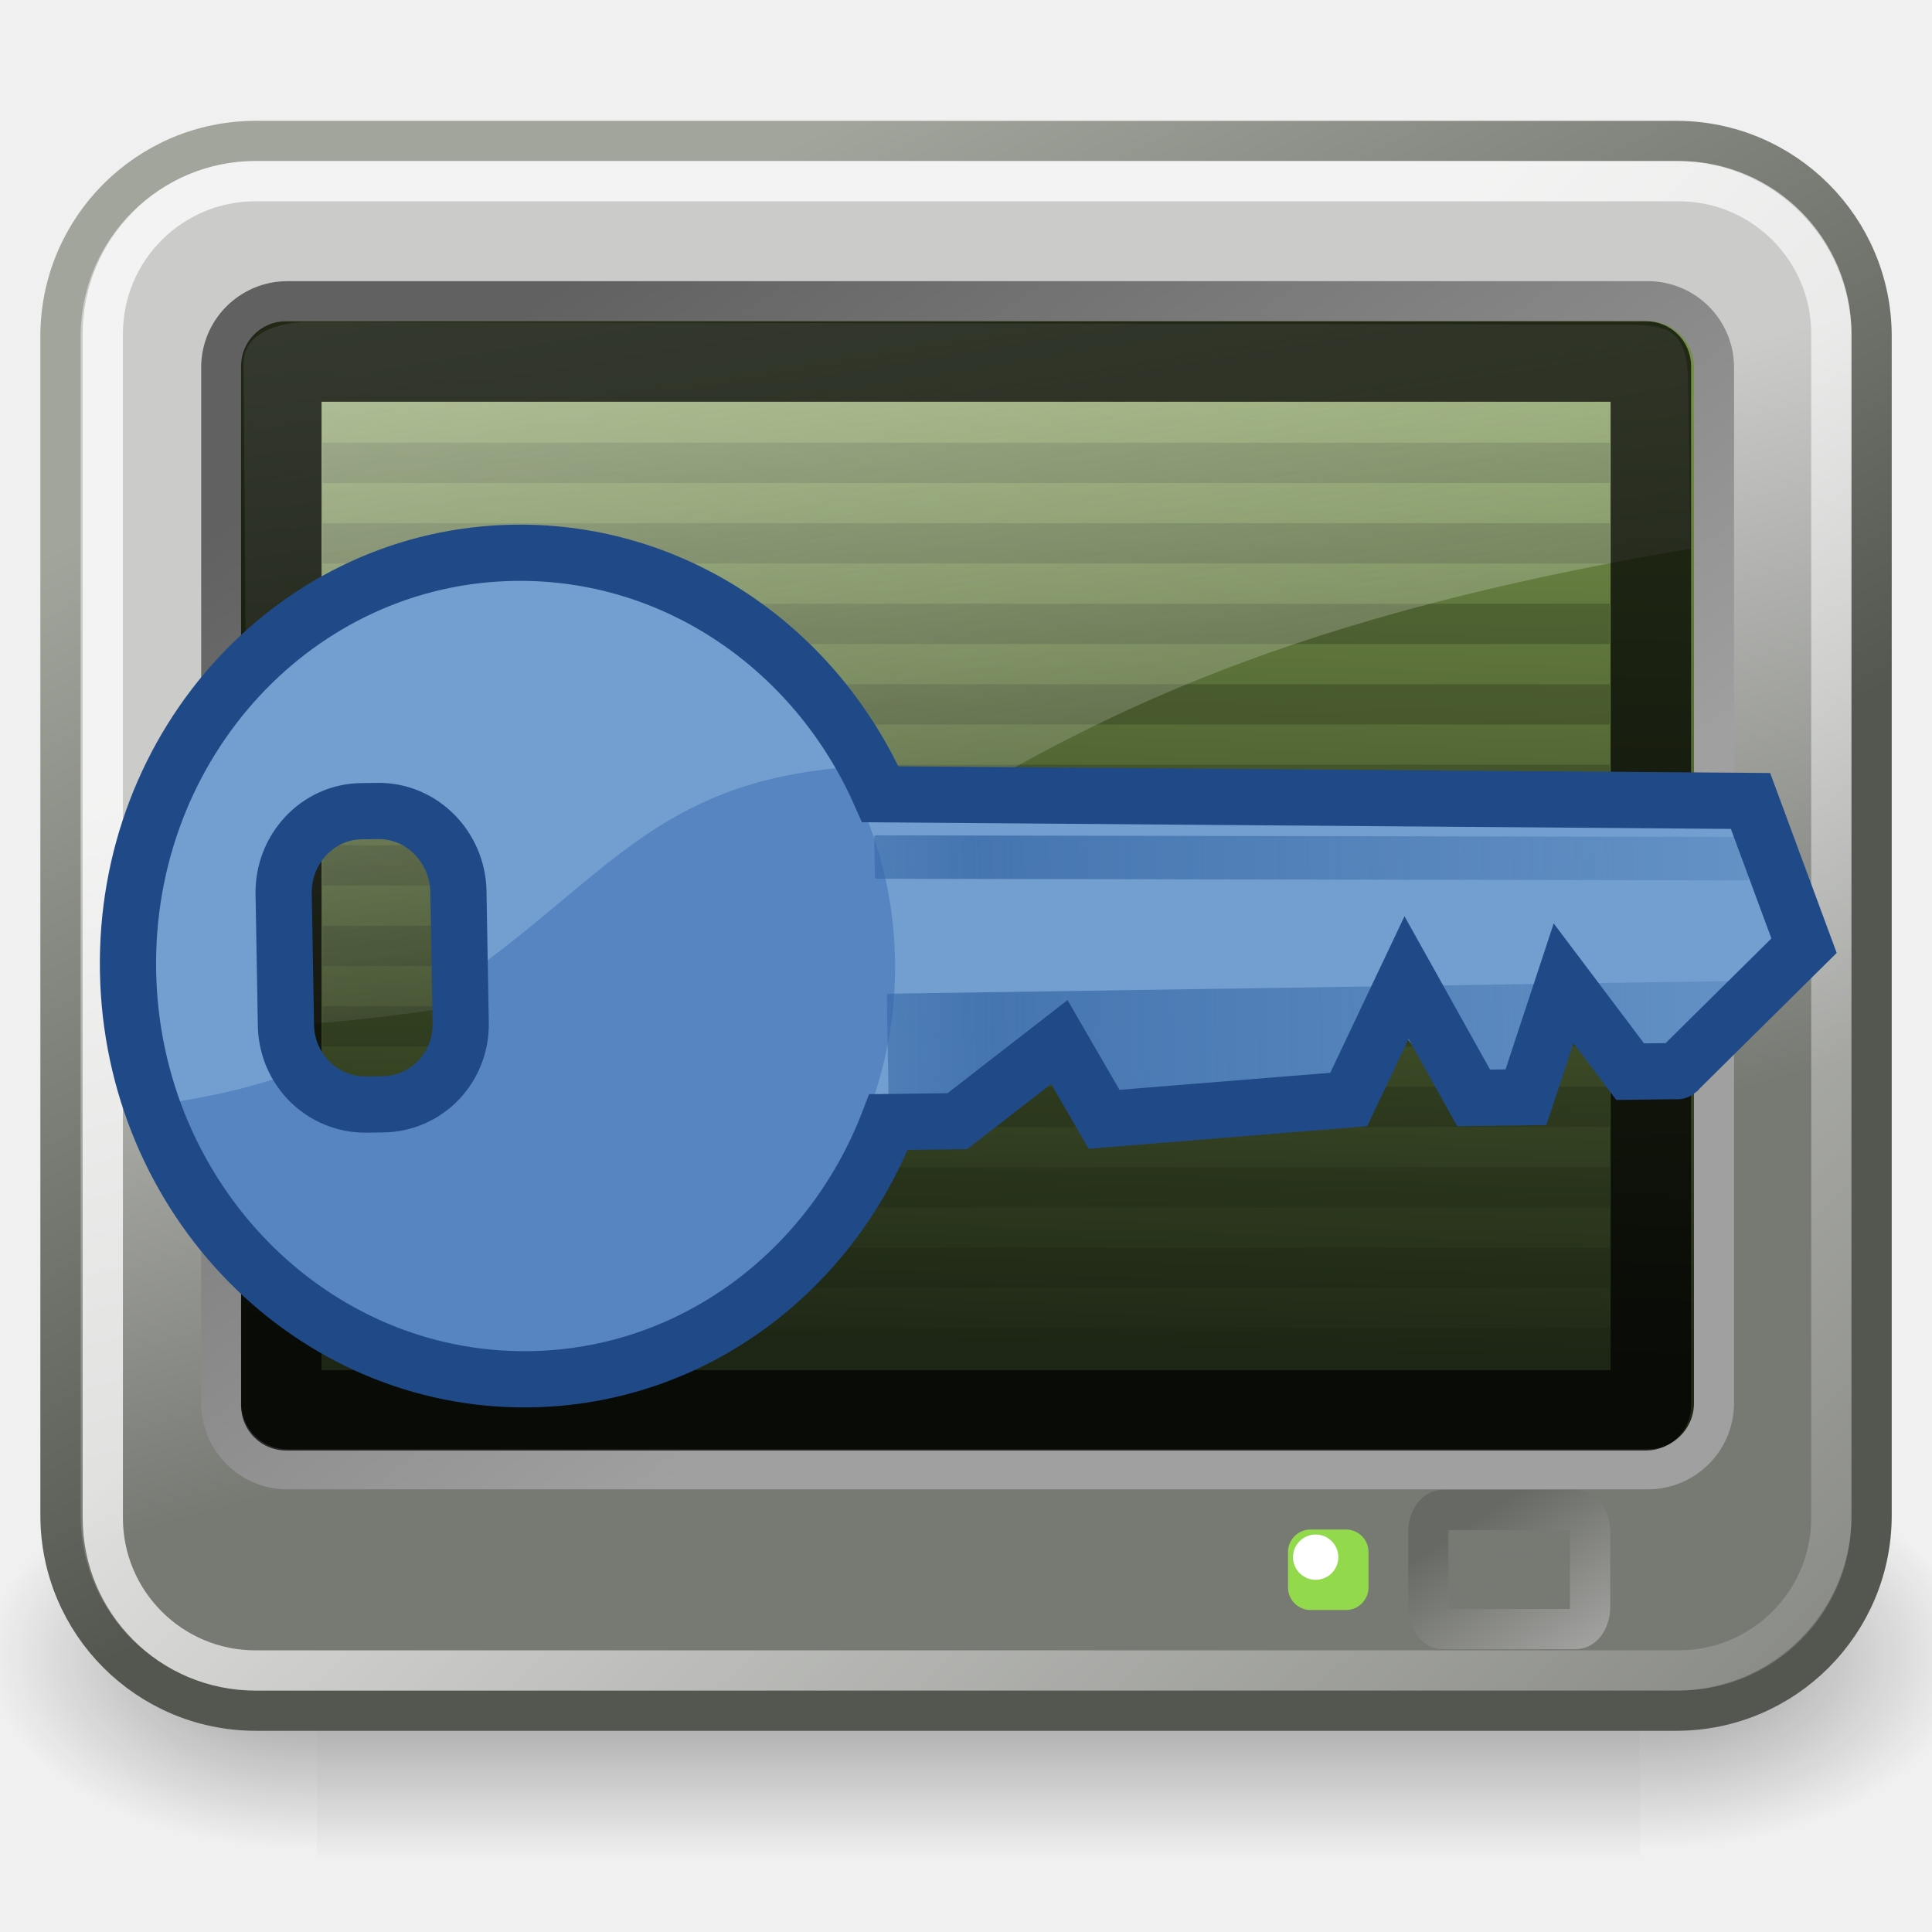
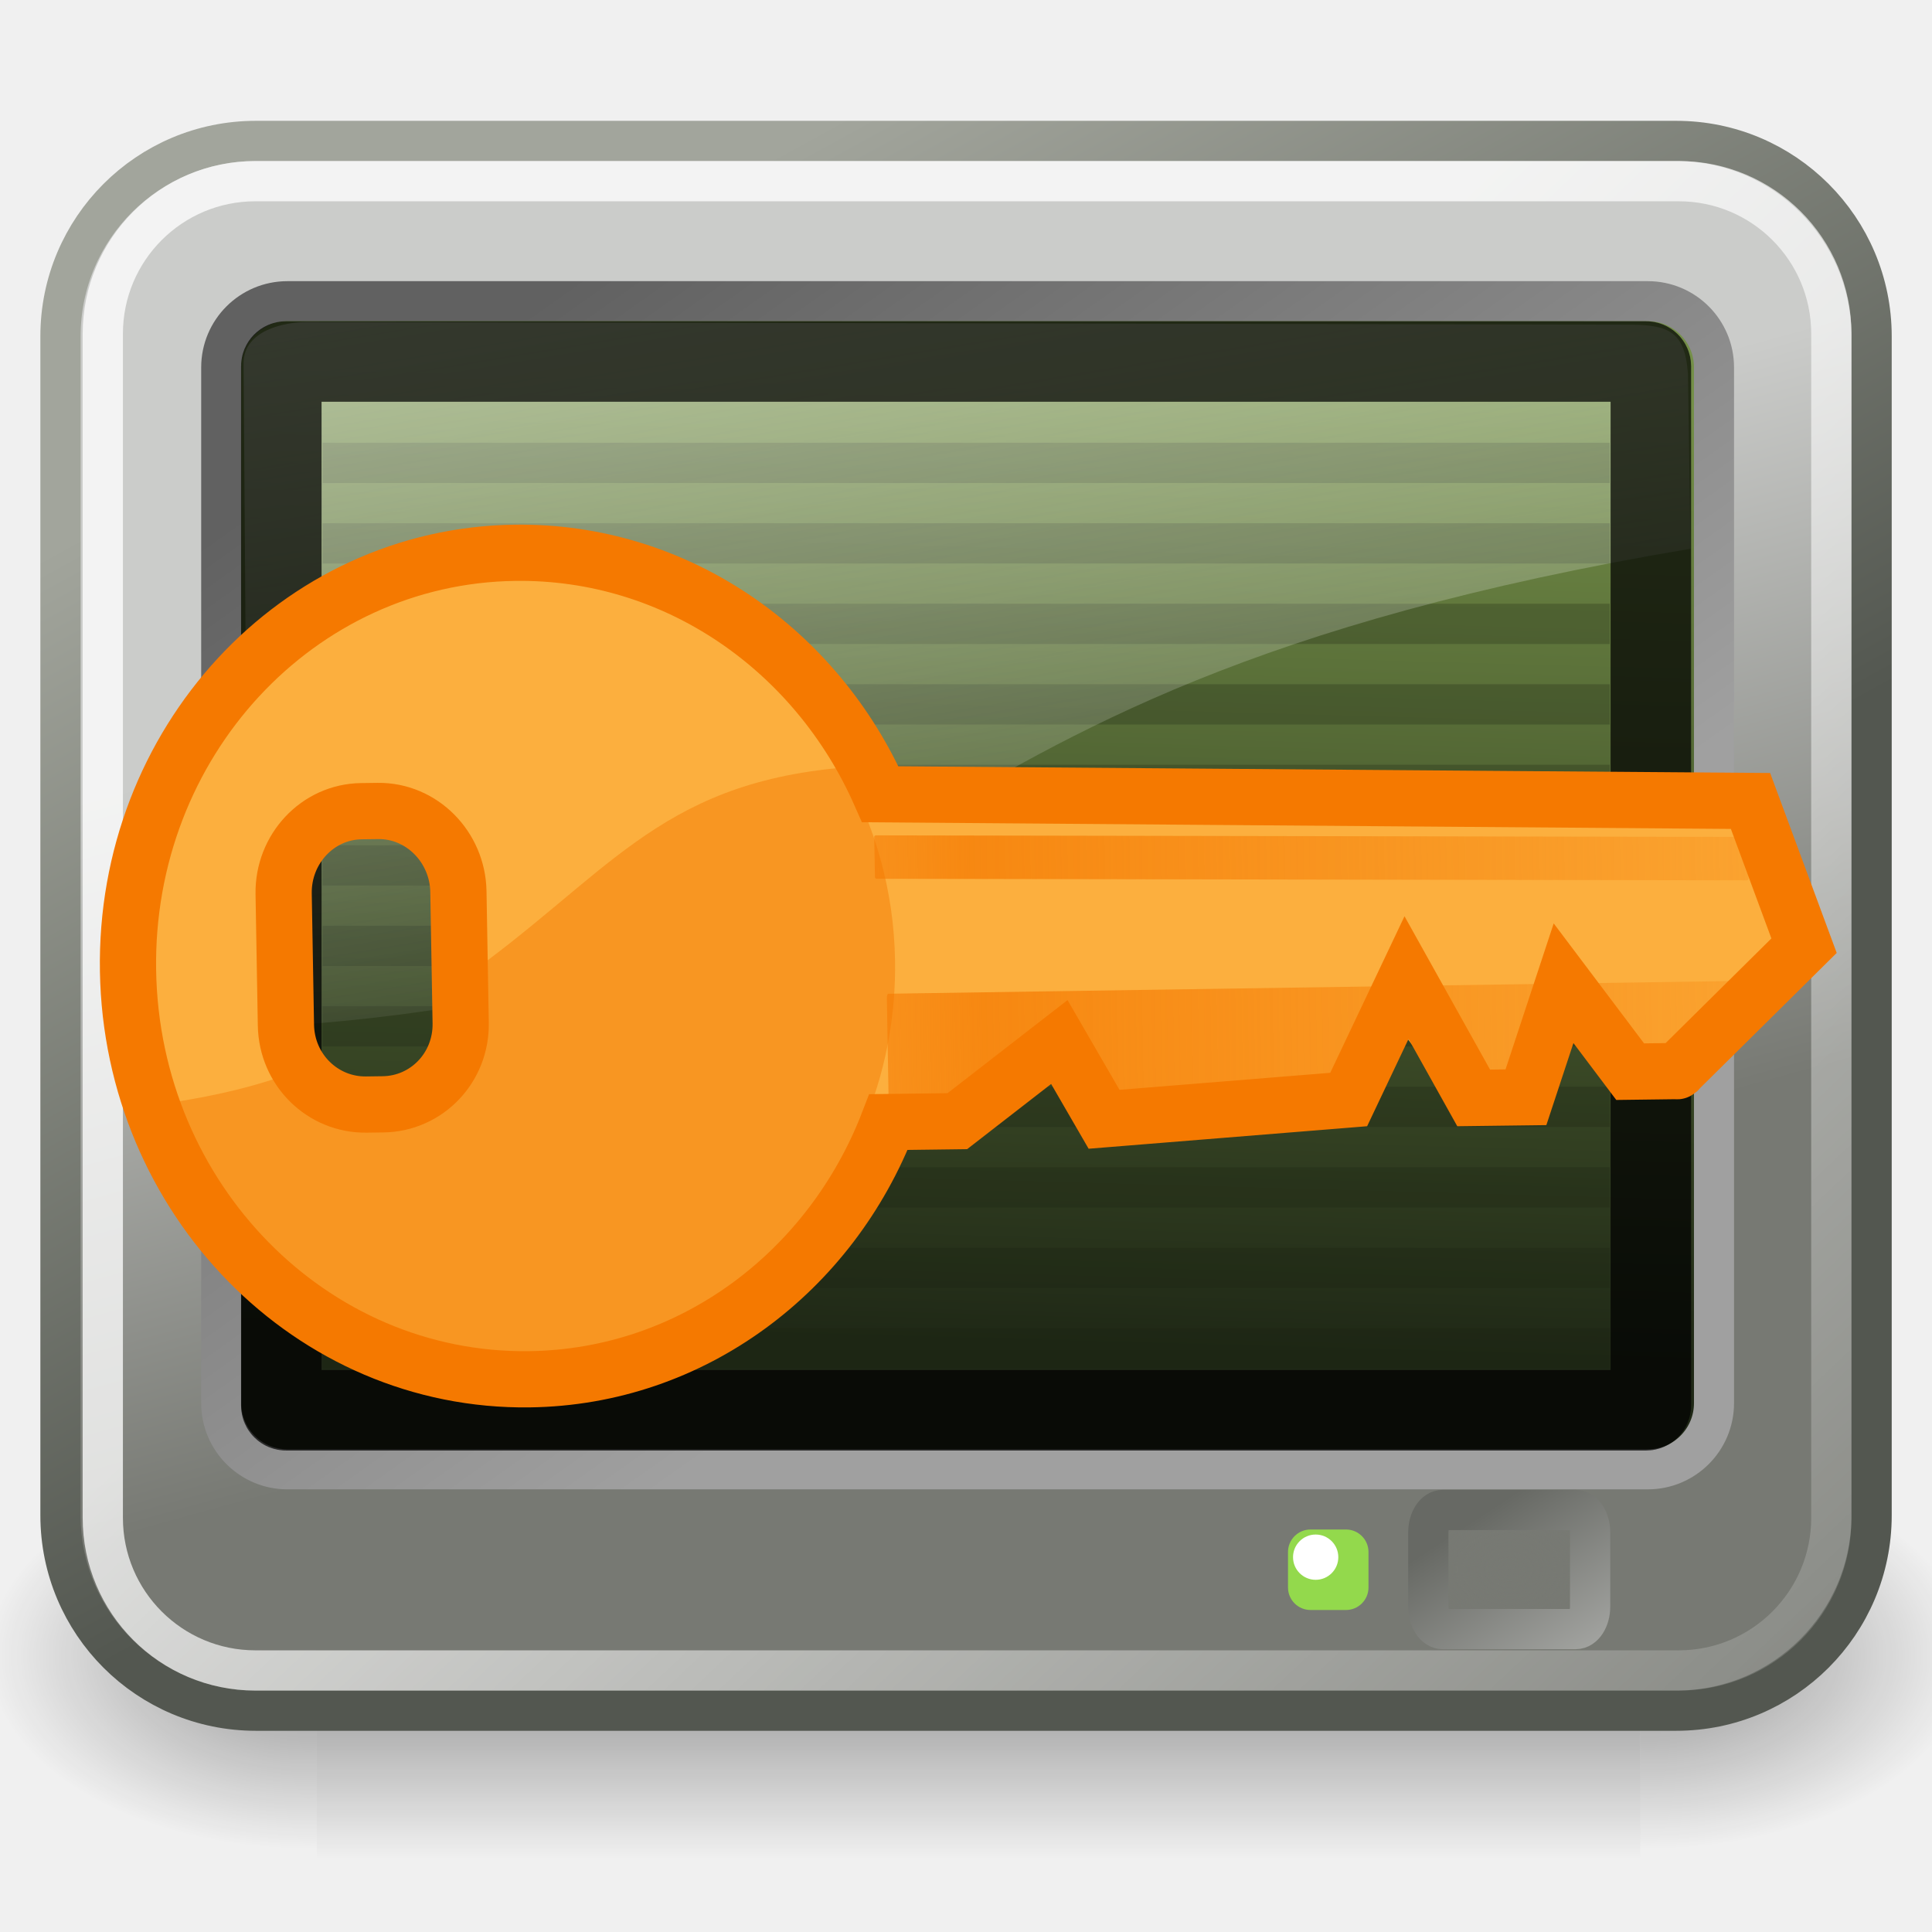
<svg xmlns="http://www.w3.org/2000/svg" xmlns:xlink="http://www.w3.org/1999/xlink" width="48px" height="48px" id="svg1306" version="1.1">
  <defs id="defs1308">
    <radialGradient xlink:href="#linearGradient5060" id="radialGradient5031" gradientUnits="userSpaceOnUse" gradientTransform="matrix(-2.774389,0,0,1.969706,112.7623,-872.8854)" cx="605.714" cy="486.648" fx="605.714" fy="486.648" r="117.143" />
    <linearGradient id="linearGradient5060">
      <stop style="stop-color:black;stop-opacity:1;" offset="0" id="stop5062" />
      <stop style="stop-color:black;stop-opacity:0;" offset="1" id="stop5064" />
    </linearGradient>
    <radialGradient xlink:href="#linearGradient5060" id="radialGradient5029" gradientUnits="userSpaceOnUse" gradientTransform="matrix(2.774389,0,0,1.969706,-1891.633,-872.8854)" cx="605.714" cy="486.648" fx="605.714" fy="486.648" r="117.143" />
    <linearGradient id="linearGradient5048">
      <stop style="stop-color:black;stop-opacity:0;" offset="0" id="stop5050" />
      <stop id="stop5056" offset="0.5" style="stop-color:black;stop-opacity:1;" />
      <stop style="stop-color:black;stop-opacity:0;" offset="1" id="stop5052" />
    </linearGradient>
    <linearGradient xlink:href="#linearGradient5048" id="linearGradient5027" gradientUnits="userSpaceOnUse" gradientTransform="matrix(2.774389,0,0,1.969706,-1892.179,-872.8854)" x1="302.857" y1="366.648" x2="302.857" y2="609.505" />
    <linearGradient id="linearGradient6447">
      <stop style="stop-color:#777973;stop-opacity:1;" offset="0" id="stop6449" />
      <stop style="stop-color:#777973;stop-opacity:0;" offset="1" id="stop6451" />
    </linearGradient>
    <linearGradient id="linearGradient4254">
      <stop style="stop-color:#616161;stop-opacity:1;" offset="0" id="stop4256" />
      <stop style="stop-color:#a0a0a0;stop-opacity:1;" offset="1" id="stop4258" />
    </linearGradient>
    <linearGradient id="linearGradient5176">
      <stop id="stop5178" offset="0" style="stop-color:#a2a59c;stop-opacity:1;" />
      <stop id="stop5180" offset="1" style="stop-color:#535750;stop-opacity:1;" />
    </linearGradient>
    <linearGradient id="linearGradient2667">
      <stop id="stop2669" offset="0" style="stop-color:#ffffff;stop-opacity:1;" />
      <stop id="stop2671" offset="1" style="stop-color:#fcfcff;stop-opacity:0;" />
    </linearGradient>
    <linearGradient gradientUnits="userSpaceOnUse" y2="26.729" x2="17.199" y1="1.654" x1="11.492" gradientTransform="matrix(1.236157,0,0,0.896051,-1.08182,2.830699)" id="linearGradient2673" xlink:href="#linearGradient2667" />
    <linearGradient id="linearGradient2238">
      <stop style="stop-color:#ffffff;stop-opacity:1;" offset="0" id="stop2240" />
      <stop style="stop-color:#ffffff;stop-opacity:0;" offset="1" id="stop2242" />
    </linearGradient>
    <linearGradient id="linearGradient2224">
      <stop style="stop-color:#32342f;stop-opacity:0.546;" offset="0" id="stop2226" />
      <stop style="stop-color:#32342f;stop-opacity:0;" offset="1" id="stop2228" />
    </linearGradient>
    <linearGradient id="linearGradient2214">
      <stop style="stop-color:#a9aaa7;stop-opacity:1;" offset="0" id="stop2216" />
      <stop style="stop-color:#676964;stop-opacity:1;" offset="1" id="stop2218" />
    </linearGradient>
    <linearGradient id="linearGradient2206">
      <stop style="stop-color:#777973;stop-opacity:1;" offset="0" id="stop2208" />
      <stop style="stop-color:#cbccca;stop-opacity:1;" offset="1" id="stop2210" />
    </linearGradient>
    <linearGradient id="linearGradient2198">
      <stop style="stop-color:#748f48;stop-opacity:1;" offset="0" id="stop2200" />
      <stop style="stop-color:#1f2816;stop-opacity:1;" offset="1" id="stop2202" />
    </linearGradient>
    <linearGradient xlink:href="#linearGradient2198" id="linearGradient2204" x1="23.119" y1="9.583" x2="22.441" y2="34.226" gradientUnits="userSpaceOnUse" gradientTransform="matrix(0.950085,0,0,0.965659,1.243978,0.255342)" />
    <linearGradient xlink:href="#linearGradient2206" id="linearGradient2212" x1="29.87" y1="32.286" x2="24.842" y2="14.158" gradientUnits="userSpaceOnUse" gradientTransform="matrix(0.957412,0,0,0.952331,1.022766,0.133307)" />
    <linearGradient xlink:href="#linearGradient5176" id="linearGradient2220" x1="8.653" y1="9.587" x2="21.305" y2="32.498" gradientUnits="userSpaceOnUse" gradientTransform="matrix(0.957412,0,0,0.952331,1.022766,0.133307)" />
    <radialGradient xlink:href="#linearGradient2224" id="radialGradient2230" cx="24.042" cy="42.242" fx="24.042" fy="42.242" r="17.577" gradientTransform="matrix(1,0,0,0.304598,-1.841788e-16,29.37527)" gradientUnits="userSpaceOnUse" />
    <linearGradient xlink:href="#linearGradient2238" id="linearGradient2244" x1="20.339" y1="19.637" x2="48.845" y2="49.731" gradientUnits="userSpaceOnUse" gradientTransform="matrix(0.953506,0,0,0.947873,1.141528,1.205591)" />
    <linearGradient xlink:href="#linearGradient4254" id="linearGradient4260" x1="11.048" y1="9.146" x2="26.178" y2="30.343" gradientUnits="userSpaceOnUse" gradientTransform="matrix(0.997583,0,0,0.989941,0.104141,7.028871e-2)" />
    <linearGradient xlink:href="#linearGradient2214" id="linearGradient5719" x1="40.253" y1="42.319" x2="36.452" y2="38" gradientUnits="userSpaceOnUse" gradientTransform="matrix(1,0,0,0.744756,0,9.569132)" />
    <radialGradient xlink:href="#linearGradient6447" id="radialGradient6453" cx="37.496" cy="39.51" fx="37.496" fy="39.51" r="2.51" gradientTransform="matrix(1,0,0,0.73779,0,9.844321)" gradientUnits="userSpaceOnUse" />
-     <linearGradient xlink:href="#linearGradient6684" id="linearGradient6690" gradientTransform="scale(0.843938,1.184922)" x1="37.503" y1="35.458" x2="36.499" y2="27.404" gradientUnits="userSpaceOnUse" />
-     <radialGradient xlink:href="#aigrd2" id="radialGradient6678" gradientUnits="userSpaceOnUse" gradientTransform="matrix(1.135551,0,0,1.135551,-4.540325,-2.077433)" cx="26.887" cy="20.479" fx="26.887" fy="20.479" r="14.694" />
-     <radialGradient xlink:href="#linearGradient6665" id="radialGradient6675" gradientUnits="userSpaceOnUse" gradientTransform="matrix(1.024478,0,0,0.976107,1.646447,-0.353552)" cx="24.452" cy="19.819" fx="24.452" fy="19.819" r="33.156" />
-     <radialGradient xlink:href="#linearGradient6665" id="radialGradient6663" gradientTransform="matrix(1.024478,0,0,0.976107,0.939339,-0.530329)" cx="24.452" cy="19.819" fx="24.452" fy="19.819" r="33.156" gradientUnits="userSpaceOnUse" />
-     <linearGradient xlink:href="#linearGradient6625" id="linearGradient6631" gradientTransform="matrix(0.843938,0,0,1.184922,-1.28033,1.68934)" x1="38.506" y1="22.886" x2="38.251" y2="35.018" gradientUnits="userSpaceOnUse" />
-     <linearGradient xlink:href="#linearGradient6617" id="linearGradient6623" gradientTransform="matrix(1.02867,0,0,0.972129,-1.28033,1.18934)" x1="18.57" y1="9.444" x2="29.957" y2="22.783" gradientUnits="userSpaceOnUse" />
-     <linearGradient xlink:href="#linearGradient6604" id="linearGradient6610" gradientTransform="matrix(0.975728,0,0,0.931033,-0.132002,1.978392)" x1="15.339" y1="5.924" x2="43.141" y2="49.895" gradientUnits="userSpaceOnUse" />
-     <radialGradient xlink:href="#aigrd1" id="radialGradient5284" gradientUnits="userSpaceOnUse" cx="28.789" cy="20.971" fx="28.789" fy="20.971" r="13.281" gradientTransform="matrix(1.310386,0,0,1.310386,-8.642682,-4.375977)" />
    <radialGradient xlink:href="#aigrd2" id="radialGradient5281" gradientUnits="userSpaceOnUse" cx="19.292" cy="13.544" fx="19.292" fy="13.544" r="14.694" gradientTransform="matrix(1.135551,0,0,1.135551,-4.540325,-2.077433)" />
    <linearGradient xlink:href="#aigrd3" id="linearGradient5274" gradientUnits="userSpaceOnUse" x1="18.229" y1="11.599" x2="23.412" y2="16.723" gradientTransform="matrix(1.135551,0,0,1.135551,-3.259995,-3.266773)" />
    <linearGradient id="aigrd3" gradientUnits="userSpaceOnUse" x1="18.229" y1="11.599" x2="23.412" y2="16.723">
      <stop offset="0" style="stop-color:#FFFFFF" id="stop5137" />
      <stop offset="1" style="stop-color:#901505" id="stop5139" />
    </linearGradient>
    <radialGradient id="aigrd2" cx="19.292" cy="13.544" r="14.694" fx="19.292" fy="13.544" gradientUnits="userSpaceOnUse">
      <stop offset="0" style="stop-color:#E41E08" id="stop5122" />
      <stop offset="1" style="stop-color:#901505" id="stop5124" />
    </radialGradient>
    <radialGradient id="aigrd1" cx="28.789" cy="20.971" r="13.281" fx="28.789" fy="20.971" gradientUnits="userSpaceOnUse">
      <stop offset="0" style="stop-color:#E41E08" id="stop5115" />
      <stop offset="1" style="stop-color:#901505" id="stop5117" />
    </radialGradient>
    <linearGradient xlink:href="#aigrd3" id="linearGradient5203" gradientUnits="userSpaceOnUse" x1="18.229" y1="11.599" x2="23.412" y2="16.723" />
    <radialGradient xlink:href="#aigrd2" id="radialGradient5201" gradientUnits="userSpaceOnUse" cx="19.292" cy="13.544" fx="19.292" fy="13.544" r="14.694" />
    <radialGradient xlink:href="#aigrd1" id="radialGradient5199" gradientUnits="userSpaceOnUse" cx="28.789" cy="20.971" fx="28.789" fy="20.971" r="13.281" />
    <linearGradient id="linearGradient6604">
      <stop style="stop-color:#ffa196;stop-opacity:1;" offset="0" id="stop6606" />
      <stop style="stop-color:#ff1f06;stop-opacity:0;" offset="1" id="stop6608" />
    </linearGradient>
    <linearGradient id="linearGradient6617">
      <stop style="stop-color:#ffffff;stop-opacity:0.247;" offset="0" id="stop6619" />
      <stop style="stop-color:#ffffff;stop-opacity:0;" offset="1" id="stop6621" />
    </linearGradient>
    <linearGradient id="linearGradient6625">
      <stop style="stop-color:#1d2349;stop-opacity:1;" offset="0" id="stop6627" />
      <stop id="stop6637" offset="0.353" style="stop-color:#4c5279;stop-opacity:1;" />
      <stop id="stop6633" offset="0.466" style="stop-color:#b3bdff;stop-opacity:1;" />
      <stop style="stop-color:#727cbe;stop-opacity:1;" offset="0.65" id="stop6635" />
      <stop style="stop-color:#323c7e;stop-opacity:1;" offset="1" id="stop6629" />
    </linearGradient>
    <linearGradient id="linearGradient6665">
      <stop id="stop6667" offset="0" style="stop-color:#000000;stop-opacity:1;" />
      <stop id="stop6669" offset="1" style="stop-color:#000000;stop-opacity:0;" />
    </linearGradient>
    <linearGradient id="linearGradient6684">
      <stop style="stop-color:#d5dbff;stop-opacity:1;" offset="0" id="stop6686" />
      <stop style="stop-color:#6579ff;stop-opacity:0;" offset="1" id="stop6688" />
    </linearGradient>
    <clipPath id="clipPath16203" clipPathUnits="userSpaceOnUse">
      <rect transform="matrix(0.9919971,-0.1262605,0.1262605,0.9919971,0,0)" y="63.225" x="-29.513" height="17.6" width="51.024" id="rect16205" style="fill:#cc0000;fill-opacity:1;stroke:#dcdcdc;stroke-width:0;stroke-linecap:butt;stroke-linejoin:miter;stroke-miterlimit:10;stroke-opacity:1;stroke-dasharray:none;stroke-dashoffset:0" />
    </clipPath>
    <linearGradient y2="25.743" x2="17.501" y1="13.602" x1="18.293" gradientUnits="userSpaceOnUse" id="linearGradient16200" xlink:href="#linearGradient2366" />
    <linearGradient y2="18.92" x2="30.556" y1="18.92" x1="4.446" gradientUnits="userSpaceOnUse" id="linearGradient16198" xlink:href="#linearGradient2846" />
    <linearGradient y2="25.743" x2="17.501" y1="13.602" x1="18.293" gradientUnits="userSpaceOnUse" id="linearGradient16165" xlink:href="#linearGradient2366" />
    <linearGradient y2="18.92" x2="30.556" y1="18.92" x1="4.446" gradientUnits="userSpaceOnUse" id="linearGradient16163" xlink:href="#linearGradient2846" />
    <linearGradient y2="25.743" x2="17.501" y1="13.602" x1="18.293" gradientUnits="userSpaceOnUse" id="linearGradient16156" xlink:href="#linearGradient2366" />
    <linearGradient gradientUnits="userSpaceOnUse" y2="18.92" x2="30.556" y1="18.92" x1="4.446" id="linearGradient16154" xlink:href="#linearGradient2846" />
-     <radialGradient r="16.529" fy="37.968" fx="24.13" cy="37.968" cx="24.13" gradientTransform="matrix(1,0,0,0.237968,0,28.93278)" gradientUnits="userSpaceOnUse" id="radialGradient16140" xlink:href="#linearGradient4477" />
    <linearGradient gradientTransform="translate(9.638406,57.45262)" y2="30.558" x2="31.336" y1="26.58" x1="27.366" gradientUnits="userSpaceOnUse" id="linearGradient16137" xlink:href="#linearGradient2846" />
    <linearGradient y2="31.062" x2="33.219" y1="34" x1="30.656" gradientTransform="matrix(1.334593,0,0,1.291292,2.664564,49.99197)" gradientUnits="userSpaceOnUse" id="linearGradient16133" xlink:href="#linearGradient4440" />
    <radialGradient r="6.656" fy="13.078" fx="15.414" cy="13.078" cx="15.414" gradientTransform="matrix(2.592963,0,0,2.252104,-15.42134,38.51163)" gradientUnits="userSpaceOnUse" id="radialGradient16126" xlink:href="#linearGradient4467" />
    <radialGradient r="6.656" fy="13.078" fx="15.414" cy="13.078" cx="15.414" gradientTransform="matrix(2.592963,0,0,2.252104,-25.05975,-18.941)" gradientUnits="userSpaceOnUse" id="radialGradient16123" xlink:href="#linearGradient4467" />
    <radialGradient r="8.309" fy="21.818" fx="18.241" cy="21.818" cx="18.241" gradientUnits="userSpaceOnUse" id="radialGradient16121" xlink:href="#linearGradient4454" />
    <radialGradient r="16.529" fy="37.968" fx="24.13" cy="37.968" cx="24.13" gradientTransform="matrix(1,0,0,0.237968,0,28.93278)" gradientUnits="userSpaceOnUse" id="radialGradient16119" xlink:href="#linearGradient4487" />
    <linearGradient y2="25.743" x2="17.501" y1="13.602" x1="18.293" gradientUnits="userSpaceOnUse" id="linearGradient16117" xlink:href="#linearGradient2366" />
    <linearGradient y2="31.062" x2="33.219" y1="34" x1="30.656" gradientTransform="matrix(1.334593,0,0,1.291292,-6.973842,-7.460658)" gradientUnits="userSpaceOnUse" id="linearGradient16115" xlink:href="#linearGradient4440" />
    <linearGradient y2="30.558" x2="31.336" y1="26.58" x1="27.366" gradientUnits="userSpaceOnUse" id="linearGradient16113" xlink:href="#linearGradient2846" />
    <radialGradient r="16.529" fy="37.968" fx="24.13" cy="37.968" cx="24.13" gradientTransform="matrix(1,0,0,0.237968,0,28.93278)" gradientUnits="userSpaceOnUse" id="radialGradient16111" xlink:href="#linearGradient4477" />
    <linearGradient id="linearGradient2846">
      <stop id="stop2848" offset="0" style="stop-color:#8a8a8a;stop-opacity:1;" />
      <stop id="stop2850" offset="1" style="stop-color:#484848;stop-opacity:1;" />
    </linearGradient>
    <linearGradient id="linearGradient2366">
      <stop id="stop2368" offset="0" style="stop-color:#ffffff;stop-opacity:1;" />
      <stop style="stop-color:#ffffff;stop-opacity:0.219;" offset="0.5" id="stop2374" />
      <stop id="stop2370" offset="1" style="stop-color:#ffffff;stop-opacity:1;" />
    </linearGradient>
    <linearGradient id="linearGradient4487">
      <stop style="stop-color:#ffffff;stop-opacity:1;" offset="0" id="stop4489" />
      <stop style="stop-color:#ffffff;stop-opacity:0;" offset="1" id="stop4491" />
    </linearGradient>
    <linearGradient id="linearGradient4477">
      <stop style="stop-color:#000000;stop-opacity:1;" offset="0" id="stop4479" />
      <stop style="stop-color:#000000;stop-opacity:0;" offset="1" id="stop4481" />
    </linearGradient>
    <linearGradient id="linearGradient4467">
      <stop style="stop-color:#ffffff;stop-opacity:1;" offset="0" id="stop4469" />
      <stop style="stop-color:#ffffff;stop-opacity:0.248;" offset="1" id="stop4471" />
    </linearGradient>
    <linearGradient id="linearGradient4454">
      <stop style="stop-color:#729fcf;stop-opacity:0.208;" offset="0" id="stop4456" />
      <stop style="stop-color:#729fcf;stop-opacity:0.676;" offset="1" id="stop4458" />
    </linearGradient>
    <linearGradient id="linearGradient4440">
      <stop style="stop-color:#7d7d7d;stop-opacity:1;" offset="0" id="stop4442" />
      <stop id="stop4448" offset="0.5" style="stop-color:#b1b1b1;stop-opacity:1;" />
      <stop style="stop-color:#686868;stop-opacity:1;" offset="1" id="stop4444" />
    </linearGradient>
    <linearGradient xlink:href="#linearGradient4440" id="linearGradient4446" x1="30.656" y1="34" x2="33.219" y2="31.062" gradientUnits="userSpaceOnUse" gradientTransform="matrix(1.334593,0,0,1.291292,-6.973842,-7.460658)" />
    <radialGradient xlink:href="#linearGradient4454" id="radialGradient4460" cx="18.241" cy="21.818" fx="18.241" fy="21.818" r="8.309" gradientUnits="userSpaceOnUse" />
    <radialGradient xlink:href="#linearGradient4467" id="radialGradient4473" cx="15.414" cy="13.078" fx="15.414" fy="13.078" r="6.656" gradientTransform="matrix(2.592963,0,0,2.252104,-25.05975,-18.941)" gradientUnits="userSpaceOnUse" />
    <radialGradient xlink:href="#linearGradient4487" id="radialGradient4493" cx="24.13" cy="37.968" fx="24.13" fy="37.968" r="16.529" gradientTransform="matrix(1,0,0,0.237968,0,28.93278)" gradientUnits="userSpaceOnUse" />
    <linearGradient gradientUnits="userSpaceOnUse" y2="25.743" x2="17.501" y1="13.602" x1="18.293" id="linearGradient2372" xlink:href="#linearGradient2366" />
    <radialGradient r="16.529" fy="37.968" fx="24.13" cy="37.968" cx="24.13" gradientTransform="matrix(1,0,0,0.237968,0,28.93278)" gradientUnits="userSpaceOnUse" id="radialGradient2842" xlink:href="#linearGradient4477" />
    <linearGradient gradientUnits="userSpaceOnUse" y2="30.558" x2="31.336" y1="26.58" x1="27.366" id="linearGradient2852" xlink:href="#linearGradient2846" />
    <linearGradient y2="504.344" x2="567" y1="504.344" x1="336.156" gradientTransform="matrix(0.04585646,0.049308,-0.05215187,0.04891569,-30.23821,6.828864)" gradientUnits="userSpaceOnUse" id="linearGradient8650" xlink:href="#linearGradient8598" />
    <linearGradient y2="459.005" x2="564.286" y1="459.005" x1="333.571" gradientTransform="matrix(0.04585646,0.049308,-0.05215187,0.04891569,-30.23821,6.828864)" gradientUnits="userSpaceOnUse" id="linearGradient8648" xlink:href="#linearGradient8598" />
    <linearGradient y2="504.344" x2="567" y1="504.344" x1="336.156" gradientTransform="matrix(0.04585646,0.049308,-0.05215187,0.04891569,-1.423616,-0.065427)" gradientUnits="userSpaceOnUse" id="linearGradient8646" xlink:href="#linearGradient8554" />
    <linearGradient y2="459.005" x2="564.286" y1="459.005" x1="333.571" gradientTransform="matrix(0.04585646,0.049308,-0.05215187,0.04891569,-1.423616,-0.065427)" gradientUnits="userSpaceOnUse" id="linearGradient8644" xlink:href="#linearGradient8554" />
    <linearGradient y2="504.344" x2="567" y1="504.344" x1="336.156" gradientTransform="matrix(0.04585646,0.049308,-0.05215187,0.04891569,-46.36321,17.57886)" gradientUnits="userSpaceOnUse" id="linearGradient8642" xlink:href="#linearGradient8624" />
    <linearGradient y2="459.005" x2="564.286" y1="459.005" x1="333.571" gradientTransform="matrix(0.04585646,0.049308,-0.05215187,0.04891569,-46.36321,17.57886)" gradientUnits="userSpaceOnUse" id="linearGradient8640" xlink:href="#linearGradient8624" />
    <linearGradient y2="504.344" x2="567" y1="504.344" x1="336.156" gradientTransform="matrix(0.04585646,0.049308,-0.05215187,0.04891569,81.39879,-22.43243)" gradientUnits="userSpaceOnUse" id="linearGradient7467" xlink:href="#linearGradient2119" />
    <linearGradient y2="459.005" x2="564.286" y1="459.005" x1="333.571" gradientTransform="matrix(0.04585646,0.049308,-0.05215187,0.04891569,81.39879,-22.43243)" gradientUnits="userSpaceOnUse" id="linearGradient7465" xlink:href="#linearGradient2119" />
    <linearGradient id="linearGradient2119">
      <stop id="stop2121" offset="0" style="stop-color:#d2b32a;stop-opacity:0.567;" />
      <stop style="stop-color:#ffeb3f;stop-opacity:0.722;" offset="0.11" id="stop2378" />
      <stop id="stop2123" offset="1" style="stop-color:#fff493;stop-opacity:0.231;" />
    </linearGradient>
    <linearGradient id="linearGradient259">
      <stop style="stop-color:#fafafa;stop-opacity:1;" offset="0" id="stop260" />
      <stop style="stop-color:#bbbbbb;stop-opacity:1;" offset="1" id="stop261" />
    </linearGradient>
    <linearGradient id="linearGradient269">
      <stop style="stop-color:#a3a3a3;stop-opacity:1;" offset="0" id="stop270" />
      <stop style="stop-color:#4c4c4c;stop-opacity:1;" offset="1" id="stop271" />
    </linearGradient>
    <radialGradient gradientUnits="userSpaceOnUse" fy="114.568" fx="20.892" r="5.256" cy="114.568" cx="20.892" id="aigrd2-0">
      <stop id="stop15566" style="stop-color:#F0F0F0" offset="0" />
      <stop id="stop15568" style="stop-color:#9a9a9a;stop-opacity:1;" offset="1" />
    </radialGradient>
    <radialGradient gradientUnits="userSpaceOnUse" fy="64.568" fx="20.892" r="5.257" cy="64.568" cx="20.892" id="aigrd3-5">
      <stop id="stop15573" style="stop-color:#F0F0F0" offset="0" />
      <stop id="stop15575" style="stop-color:#9a9a9a;stop-opacity:1;" offset="1" />
    </radialGradient>
    <linearGradient id="linearGradient15662">
      <stop style="stop-color:#ffffff;stop-opacity:1;" offset="0" id="stop15664" />
      <stop style="stop-color:#f8f8f8;stop-opacity:1;" offset="1" id="stop15666" />
    </linearGradient>
    <linearGradient id="linearGradient5048-7">
      <stop id="stop5050-7" offset="0" style="stop-color:black;stop-opacity:0;" />
      <stop style="stop-color:black;stop-opacity:1;" offset="0.5" id="stop5056-5" />
      <stop id="stop5052-1" offset="1" style="stop-color:black;stop-opacity:0;" />
    </linearGradient>
    <linearGradient id="linearGradient8554">
-       <stop style="stop-color:#3465a4;stop-opacity:0.569;" offset="0" id="stop8556" />
-       <stop id="stop8558" offset="0.11" style="stop-color:#3465a4;stop-opacity:0.722;" />
-       <stop style="stop-color:#3465a4;stop-opacity:0.231;" offset="1" id="stop8560" />
+       <stop style="stop-color:#f57900;stop-opacity:0.569;" offset="0" id="stop8556" />
+       <stop id="stop8558" offset="0.11" style="stop-color:#f57900;stop-opacity:0.722;" />
+       <stop style="stop-color:#f57900;stop-opacity:0.231;" offset="1" id="stop8560" />
    </linearGradient>
    <linearGradient id="linearGradient8598">
      <stop style="stop-color:#73d216;stop-opacity:0.569;" offset="0" id="stop8600" />
      <stop id="stop8602" offset="0.11" style="stop-color:#73d216;stop-opacity:0.722;" />
      <stop style="stop-color:#73d216;stop-opacity:0.231;" offset="1" id="stop8604" />
    </linearGradient>
    <linearGradient id="linearGradient8624">
      <stop style="stop-color:#cc0000;stop-opacity:0.569;" offset="0" id="stop8626" />
      <stop id="stop8628" offset="0.11" style="stop-color:#cc0000;stop-opacity:0.722;" />
      <stop style="stop-color:#cc0000;stop-opacity:0.231;" offset="1" id="stop8630" />
    </linearGradient>
  </defs>
  <g id="layer1">
    <g id="g5022" transform="matrix(2.454499e-2,0,0,2.086758e-2,46.14369,39.34109)">
      <rect y="-150.697" x="-1559.252" height="478.357" width="1339.633" id="rect4173" style="opacity:0.402;color:black;fill:url(#linearGradient5027);fill-opacity:1;fill-rule:nonzero;stroke:none;stroke-width:1;stroke-linecap:round;stroke-linejoin:miter;marker:none;marker-start:none;marker-mid:none;marker-end:none;stroke-miterlimit:4;stroke-dasharray:none;stroke-dashoffset:0;stroke-opacity:1;visibility:visible;display:inline;overflow:visible" />
      <path id="path5058" d="M -219.619,-150.68 C -219.619,-150.68 -219.619,327.65 -219.619,327.65 C -76.745,328.551 125.781,220.481 125.781,88.454 C 125.781,-43.572 -33.655,-150.68 -219.619,-150.68 z " style="opacity:0.402;color:black;fill:url(#radialGradient5029);fill-opacity:1;fill-rule:nonzero;stroke:none;stroke-width:1;stroke-linecap:round;stroke-linejoin:miter;marker:none;marker-start:none;marker-mid:none;marker-end:none;stroke-miterlimit:4;stroke-dasharray:none;stroke-dashoffset:0;stroke-opacity:1;visibility:visible;display:inline;overflow:visible" />
      <path style="opacity:0.402;color:black;fill:url(#radialGradient5031);fill-opacity:1;fill-rule:nonzero;stroke:none;stroke-width:1;stroke-linecap:round;stroke-linejoin:miter;marker:none;marker-start:none;marker-mid:none;marker-end:none;stroke-miterlimit:4;stroke-dasharray:none;stroke-dashoffset:0;stroke-opacity:1;visibility:visible;display:inline;overflow:visible" d="M -1559.252,-150.68 C -1559.252,-150.68 -1559.252,327.65 -1559.252,327.65 C -1702.127,328.551 -1904.652,220.481 -1904.652,88.454 C -1904.652,-43.572 -1745.216,-150.68 -1559.252,-150.68 z " id="path5018" />
    </g>
    <rect style="opacity:1;fill:url(#linearGradient2212);fill-opacity:1;fill-rule:evenodd;stroke:url(#linearGradient2220);stroke-width:1;stroke-linecap:round;stroke-linejoin:round;stroke-miterlimit:4;stroke-dasharray:none;stroke-dashoffset:0;stroke-opacity:1" id="rect1316" width="44.996" height="38.999" x="1.503" y="3.502" rx="4.852" ry="4.852" />
    <rect style="opacity:1;fill:url(#linearGradient2204);fill-opacity:1;fill-rule:evenodd;stroke:url(#linearGradient4260);stroke-width:0.995;stroke-linecap:round;stroke-linejoin:round;stroke-miterlimit:4;stroke-dasharray:none;stroke-dashoffset:0;stroke-opacity:1" id="rect1314" width="37.088" height="29.022" x="5.496" y="7.483" rx="1.645" ry="1.645" />
    <g id="g2286" style="opacity:0.256">
      <path id="path1345" d="M 8.015,11.5 L 39.994,11.5" style="fill:none;fill-opacity:0.75;fill-rule:evenodd;stroke:#181f10;stroke-width:1.001;stroke-linecap:butt;stroke-linejoin:miter;stroke-miterlimit:4;stroke-dasharray:none;stroke-opacity:1" />
      <path style="fill:none;fill-opacity:0.75;fill-rule:evenodd;stroke:#181f10;stroke-width:1.001;stroke-linecap:butt;stroke-linejoin:miter;stroke-miterlimit:4;stroke-dasharray:none;stroke-opacity:1" d="M 8.015,13.5 L 39.994,13.5" id="path2264" />
      <path id="path2266" d="M 8.015,15.5 L 39.994,15.5" style="fill:none;fill-opacity:0.75;fill-rule:evenodd;stroke:#181f10;stroke-width:1.001;stroke-linecap:butt;stroke-linejoin:miter;stroke-miterlimit:4;stroke-dasharray:none;stroke-opacity:1" />
      <path style="fill:none;fill-opacity:0.75;fill-rule:evenodd;stroke:#181f10;stroke-width:1.001;stroke-linecap:butt;stroke-linejoin:miter;stroke-miterlimit:4;stroke-dasharray:none;stroke-opacity:1" d="M 8.015,17.5 L 39.994,17.5" id="path2268" />
      <path id="path2270" d="M 8.015,19.5 L 39.994,19.5" style="fill:none;fill-opacity:0.75;fill-rule:evenodd;stroke:#181f10;stroke-width:1.001;stroke-linecap:butt;stroke-linejoin:miter;stroke-miterlimit:4;stroke-dasharray:none;stroke-opacity:1" />
      <path style="fill:none;fill-opacity:0.75;fill-rule:evenodd;stroke:#181f10;stroke-width:1.001;stroke-linecap:butt;stroke-linejoin:miter;stroke-miterlimit:4;stroke-dasharray:none;stroke-opacity:1" d="M 8.015,21.5 L 39.994,21.5" id="path2272" />
      <path id="path2274" d="M 8.015,23.5 L 39.994,23.5" style="fill:none;fill-opacity:0.75;fill-rule:evenodd;stroke:#181f10;stroke-width:1.001;stroke-linecap:butt;stroke-linejoin:miter;stroke-miterlimit:4;stroke-dasharray:none;stroke-opacity:1" />
      <path style="fill:none;fill-opacity:0.75;fill-rule:evenodd;stroke:#181f10;stroke-width:1.001;stroke-linecap:butt;stroke-linejoin:miter;stroke-miterlimit:4;stroke-dasharray:none;stroke-opacity:1" d="M 8.015,25.5 L 39.994,25.5" id="path2276" />
      <path id="path2278" d="M 8.015,27.5 L 39.994,27.5" style="fill:none;fill-opacity:0.75;fill-rule:evenodd;stroke:#181f10;stroke-width:1.001;stroke-linecap:butt;stroke-linejoin:miter;stroke-miterlimit:4;stroke-dasharray:none;stroke-opacity:1" />
      <path style="fill:none;fill-opacity:0.75;fill-rule:evenodd;stroke:#181f10;stroke-width:1.001;stroke-linecap:butt;stroke-linejoin:miter;stroke-miterlimit:4;stroke-dasharray:none;stroke-opacity:1" d="M 8.015,29.5 L 39.994,29.5" id="path2280" />
      <path id="path2282" d="M 8.015,31.5 L 39.994,31.5" style="fill:none;fill-opacity:0.75;fill-rule:evenodd;stroke:#181f10;stroke-width:1.001;stroke-linecap:butt;stroke-linejoin:miter;stroke-miterlimit:4;stroke-dasharray:none;stroke-opacity:1" />
      <path style="fill:none;fill-opacity:0.75;fill-rule:evenodd;stroke:#181f10;stroke-width:1.001;stroke-linecap:butt;stroke-linejoin:miter;stroke-miterlimit:4;stroke-dasharray:none;stroke-opacity:1" d="M 8.015,33.5 L 39.994,33.5" id="path2284" />
    </g>
    <rect style="opacity:0.764;fill:none;fill-opacity:1;fill-rule:evenodd;stroke:url(#linearGradient2244);stroke-width:1;stroke-linecap:round;stroke-linejoin:round;stroke-miterlimit:4;stroke-dasharray:none;stroke-dashoffset:0;stroke-opacity:1" id="rect2232" width="42.945" height="37.001" x="2.554" y="4.501" rx="3.791" ry="3.791" />
    <path style="opacity:0.531;fill:url(#linearGradient2673);fill-opacity:1;fill-rule:evenodd;stroke:none;stroke-width:0.25pt;stroke-linecap:butt;stroke-linejoin:miter;stroke-opacity:1" d="M 7.625,8 C 7.102,8 6.052,8.19 6.052,9.026 L 6.17,25.543 C 23.842,24.579 20.294,17.286 42,13.633 L 41.937,9.291 C 41.859,8.166 41.398,8.059 40.327,8.066 L 7.625,8 z " id="path2443" />
    <rect style="opacity:0.714;fill:none;fill-opacity:1;fill-rule:evenodd;stroke:#000000;stroke-width:2;stroke-linecap:round;stroke-linejoin:round;stroke-miterlimit:4;stroke-dasharray:none;stroke-dashoffset:0;stroke-opacity:1" id="rect1340" width="34.026" height="26.057" x="6.989" y="8.981" rx="0.118" ry="0.118" />
    <rect style="opacity:1;fill:url(#radialGradient6453);fill-opacity:1;fill-rule:evenodd;stroke:url(#linearGradient5719);stroke-width:1;stroke-linecap:round;stroke-linejoin:miter;stroke-miterlimit:4;stroke-dasharray:none;stroke-dashoffset:0;stroke-opacity:1" id="rect5025" width="4.02" height="2.959" x="35.486" y="37.515" rx="0.358" ry="0.56" />
    <rect style="opacity:1;fill:#93d94c;fill-opacity:1;fill-rule:evenodd;stroke:none;stroke-width:2;stroke-linecap:round;stroke-linejoin:miter;stroke-miterlimit:4;stroke-dasharray:none;stroke-dashoffset:0;stroke-opacity:1" id="rect6458" width="2" height="2" x="32" y="38" rx="0.56" ry="0.56" />
    <path style="opacity:1;color:#000000;fill:#ffffff;fill-opacity:1;fill-rule:nonzero;stroke:none;stroke-width:1;stroke-linecap:butt;stroke-linejoin:round;marker:none;marker-start:none;marker-mid:none;marker-end:none;stroke-miterlimit:4;stroke-dasharray:none;stroke-dashoffset:0;stroke-opacity:1;visibility:visible;display:inline;overflow:visible" id="path2300" d="M 28.875 38.75 A 0.562 0.562 0 1 1  27.75,38.75 A 0.562 0.562 0 1 1  28.875 38.75 z" transform="translate(4.375,-6.250000e-2)" />
    <g id="g8301">
      <g id="layer6" />
      <g id="layer1-8" style="display:inline" />
      <g style="display:inline" id="layer5">
        <g transform="translate(68.82019,-7.756368)" id="g7334" />
        <g transform="translate(68.82019,-7.756368)" id="g7336" style="display:inline" />
        <g transform="matrix(0.9380188,-1.035103,1.035103,0.9380188,-9.017808,-25.01502)" id="g8562">
-           <path id="path7742" d="m -10.068,30.199 c -2.64,-2.838 -7.175,-2.882 -10.136,-0.105 -2.961,2.777 -3.227,7.324 -0.587,10.163 1.98,2.129 5.028,2.687 7.68,1.662 l 0.834,0.897 1.996,0.647 -0.467,0.998 3.676,3.52 1.257,-0.214 -0.237,1.311 0.881,0.947 1.687,-0.618 -0.353,1.42 0.803,0.864 c 0.006,0.006 0.007,0.016 0.015,0.017 0.009,4.18e-4 0.025,0.008 0.032,0.001 0,0 3.134,0.171 3.134,0.171 0,2e-6 1.268,-2.434 1.268,-2.434 L -8.889,37.896 c 1.143,-2.566 0.775,-5.596 -1.179,-7.697 z m -5.242,1.06 0.201,0.216 c 0.529,0.569 0.479,1.479 -0.101,2.023 l -1.704,1.599 c -0.581,0.545 -1.472,0.517 -2.001,-0.052 l -0.201,-0.216 c -0.529,-0.569 -0.496,-1.463 0.085,-2.008 l 1.704,-1.599 c 0.581,-0.545 1.488,-0.532 2.017,0.037 z" style="fill:#729fcf;fill-opacity:1;fill-rule:evenodd;stroke:none" />
+           <path id="path7742" d="m -10.068,30.199 c -2.64,-2.838 -7.175,-2.882 -10.136,-0.105 -2.961,2.777 -3.227,7.324 -0.587,10.163 1.98,2.129 5.028,2.687 7.68,1.662 l 0.834,0.897 1.996,0.647 -0.467,0.998 3.676,3.52 1.257,-0.214 -0.237,1.311 0.881,0.947 1.687,-0.618 -0.353,1.42 0.803,0.864 c 0.006,0.006 0.007,0.016 0.015,0.017 0.009,4.18e-4 0.025,0.008 0.032,0.001 0,0 3.134,0.171 3.134,0.171 0,2e-6 1.268,-2.434 1.268,-2.434 L -8.889,37.896 c 1.143,-2.566 0.775,-5.596 -1.179,-7.697 z m -5.242,1.06 0.201,0.216 c 0.529,0.569 0.479,1.479 -0.101,2.023 l -1.704,1.599 c -0.581,0.545 -1.472,0.517 -2.001,-0.052 l -0.201,-0.216 c -0.529,-0.569 -0.496,-1.463 0.085,-2.008 l 1.704,-1.599 c 0.581,-0.545 1.488,-0.532 2.017,0.037 z" style="fill:#fcaf3e;fill-opacity:1;fill-rule:evenodd;stroke:none" />
          <path id="path7744" d="m -9.481,38.331 10.37,11.485 c 0.012,0.013 0.013,0.032 0.002,0.042 L 0.367,50.349 c -0.011,0.01 -0.03,0.008 -0.042,-0.005 l -10.37,-11.485 c -0.012,-0.013 -0.013,-0.032 -0.002,-0.042 l 0.524,-0.492 c 0.011,-0.01 0.03,-0.008 0.042,0.005 z" style="fill:url(#linearGradient8644);fill-opacity:1;fill-rule:evenodd;stroke:none" />
          <path id="path7746" d="M -0.831,51.723 -11.422,40.384 c -0.011,-0.011 -0.044,0.004 -0.077,0.035 l -1.498,1.405 0.83,0.892 1.992,0.642 -0.464,1.001 3.664,3.519 1.277,-0.214 -0.256,1.313 0.878,0.945 1.695,-0.606 -0.36,1.411 0.814,0.875 c 0.006,0.006 0.014,0.01 0.022,0.011 0.009,4.17e-4 0.018,-0.003 0.025,-0.009 0,0 1.125,0.066 2.049,0.12 z" style="fill:url(#linearGradient8646);fill-opacity:1;fill-rule:evenodd;stroke:none" />
-           <path id="path7748" d="m -8.99,37.08 c -2.446,-2.266 -4.274,-1.795 -7.393,-2.505 l -0.554,0.52 c -0.589,0.553 -1.493,0.524 -2.03,-0.053 l -0.204,-0.219 c -0.335,-0.361 -0.39,-0.831 -0.281,-1.283 -0.763,-0.385 -1.382,-0.832 -1.971,-1.308 -1.318,2.508 -1.037,5.614 0.923,7.721 2.502,2.69 6.804,2.742 9.604,0.116 0.911,-0.854 1.544,-1.89 1.907,-2.988 z" style="opacity:0.454;fill:#3465af;fill-opacity:1;fill-rule:evenodd;stroke:none" />
+           <path id="path7748" d="m -8.99,37.08 c -2.446,-2.266 -4.274,-1.795 -7.393,-2.505 l -0.554,0.52 c -0.589,0.553 -1.493,0.524 -2.03,-0.053 l -0.204,-0.219 c -0.335,-0.361 -0.39,-0.831 -0.281,-1.283 -0.763,-0.385 -1.382,-0.832 -1.971,-1.308 -1.318,2.508 -1.037,5.614 0.923,7.721 2.502,2.69 6.804,2.742 9.604,0.116 0.911,-0.854 1.544,-1.89 1.907,-2.988 z" style="opacity:0.454;fill:#f57900;fill-opacity:1;fill-rule:evenodd;stroke:none" />
          <path id="path7750" d="m -15.322,31.259 0.204,0.22 c 0.529,0.569 0.487,1.465 -0.093,2.01 l -1.705,1.599 c -0.581,0.545 -1.474,0.525 -2.003,-0.044 l -0.204,-0.22 c -0.529,-0.569 -0.487,-1.465 0.093,-2.01 l 1.705,-1.599 c 0.581,-0.545 1.474,-0.525 2.003,0.044 z" style="fill:none;stroke:#ac8b0b;stroke-width:0.729;stroke-linecap:butt;stroke-linejoin:round;stroke-miterlimit:4;stroke-opacity:1;stroke-dasharray:none" />
-           <path style="fill:none;stroke:#204a87;stroke-width:1;stroke-linecap:butt;stroke-linejoin:miter;stroke-miterlimit:4;stroke-opacity:1;stroke-dasharray:none" d="m -10.068,30.199 c -2.64,-2.838 -7.175,-2.882 -10.136,-0.105 -2.961,2.777 -3.227,7.324 -0.587,10.163 1.98,2.129 5.028,2.687 7.68,1.662 l 0.834,0.897 2.261,0.399 -0.484,1.512 3.182,2.988 2.298,-0.694 -0.784,2.322 0.633,0.681 1.952,-0.866 -0.37,1.934 0.556,0.598 c 0.006,0.006 0.007,0.016 0.015,0.017 0.009,4.18e-4 0.025,0.008 0.032,0.001 0,0 3.134,0.171 3.134,0.171 0,2e-6 1.268,-2.434 1.268,-2.434 L -8.889,37.896 c 1.143,-2.566 0.775,-5.596 -1.179,-7.697 z m -5.242,1.06 0.201,0.216 c 0.529,0.569 0.479,1.479 -0.101,2.023 l -1.704,1.599 c -0.581,0.545 -1.472,0.517 -2.001,-0.052 l -0.201,-0.216 c -0.529,-0.569 -0.496,-1.463 0.085,-2.008 l 1.704,-1.599 c 0.581,-0.545 1.488,-0.532 2.017,0.037 z" id="path7752" />
+           <path style="fill:none;stroke:#f57900;stroke-width:1;stroke-linecap:butt;stroke-linejoin:miter;stroke-miterlimit:4;stroke-opacity:1;stroke-dasharray:none" d="m -10.068,30.199 c -2.64,-2.838 -7.175,-2.882 -10.136,-0.105 -2.961,2.777 -3.227,7.324 -0.587,10.163 1.98,2.129 5.028,2.687 7.68,1.662 l 0.834,0.897 2.261,0.399 -0.484,1.512 3.182,2.988 2.298,-0.694 -0.784,2.322 0.633,0.681 1.952,-0.866 -0.37,1.934 0.556,0.598 c 0.006,0.006 0.007,0.016 0.015,0.017 0.009,4.18e-4 0.025,0.008 0.032,0.001 0,0 3.134,0.171 3.134,0.171 0,2e-6 1.268,-2.434 1.268,-2.434 L -8.889,37.896 c 1.143,-2.566 0.775,-5.596 -1.179,-7.697 z m -5.242,1.06 0.201,0.216 c 0.529,0.569 0.479,1.479 -0.101,2.023 l -1.704,1.599 c -0.581,0.545 -1.472,0.517 -2.001,-0.052 l -0.201,-0.216 c -0.529,-0.569 -0.496,-1.463 0.085,-2.008 l 1.704,-1.599 c 0.581,-0.545 1.488,-0.532 2.017,0.037 z" id="path7752" />
        </g>
      </g>
    </g>
  </g>
</svg>
